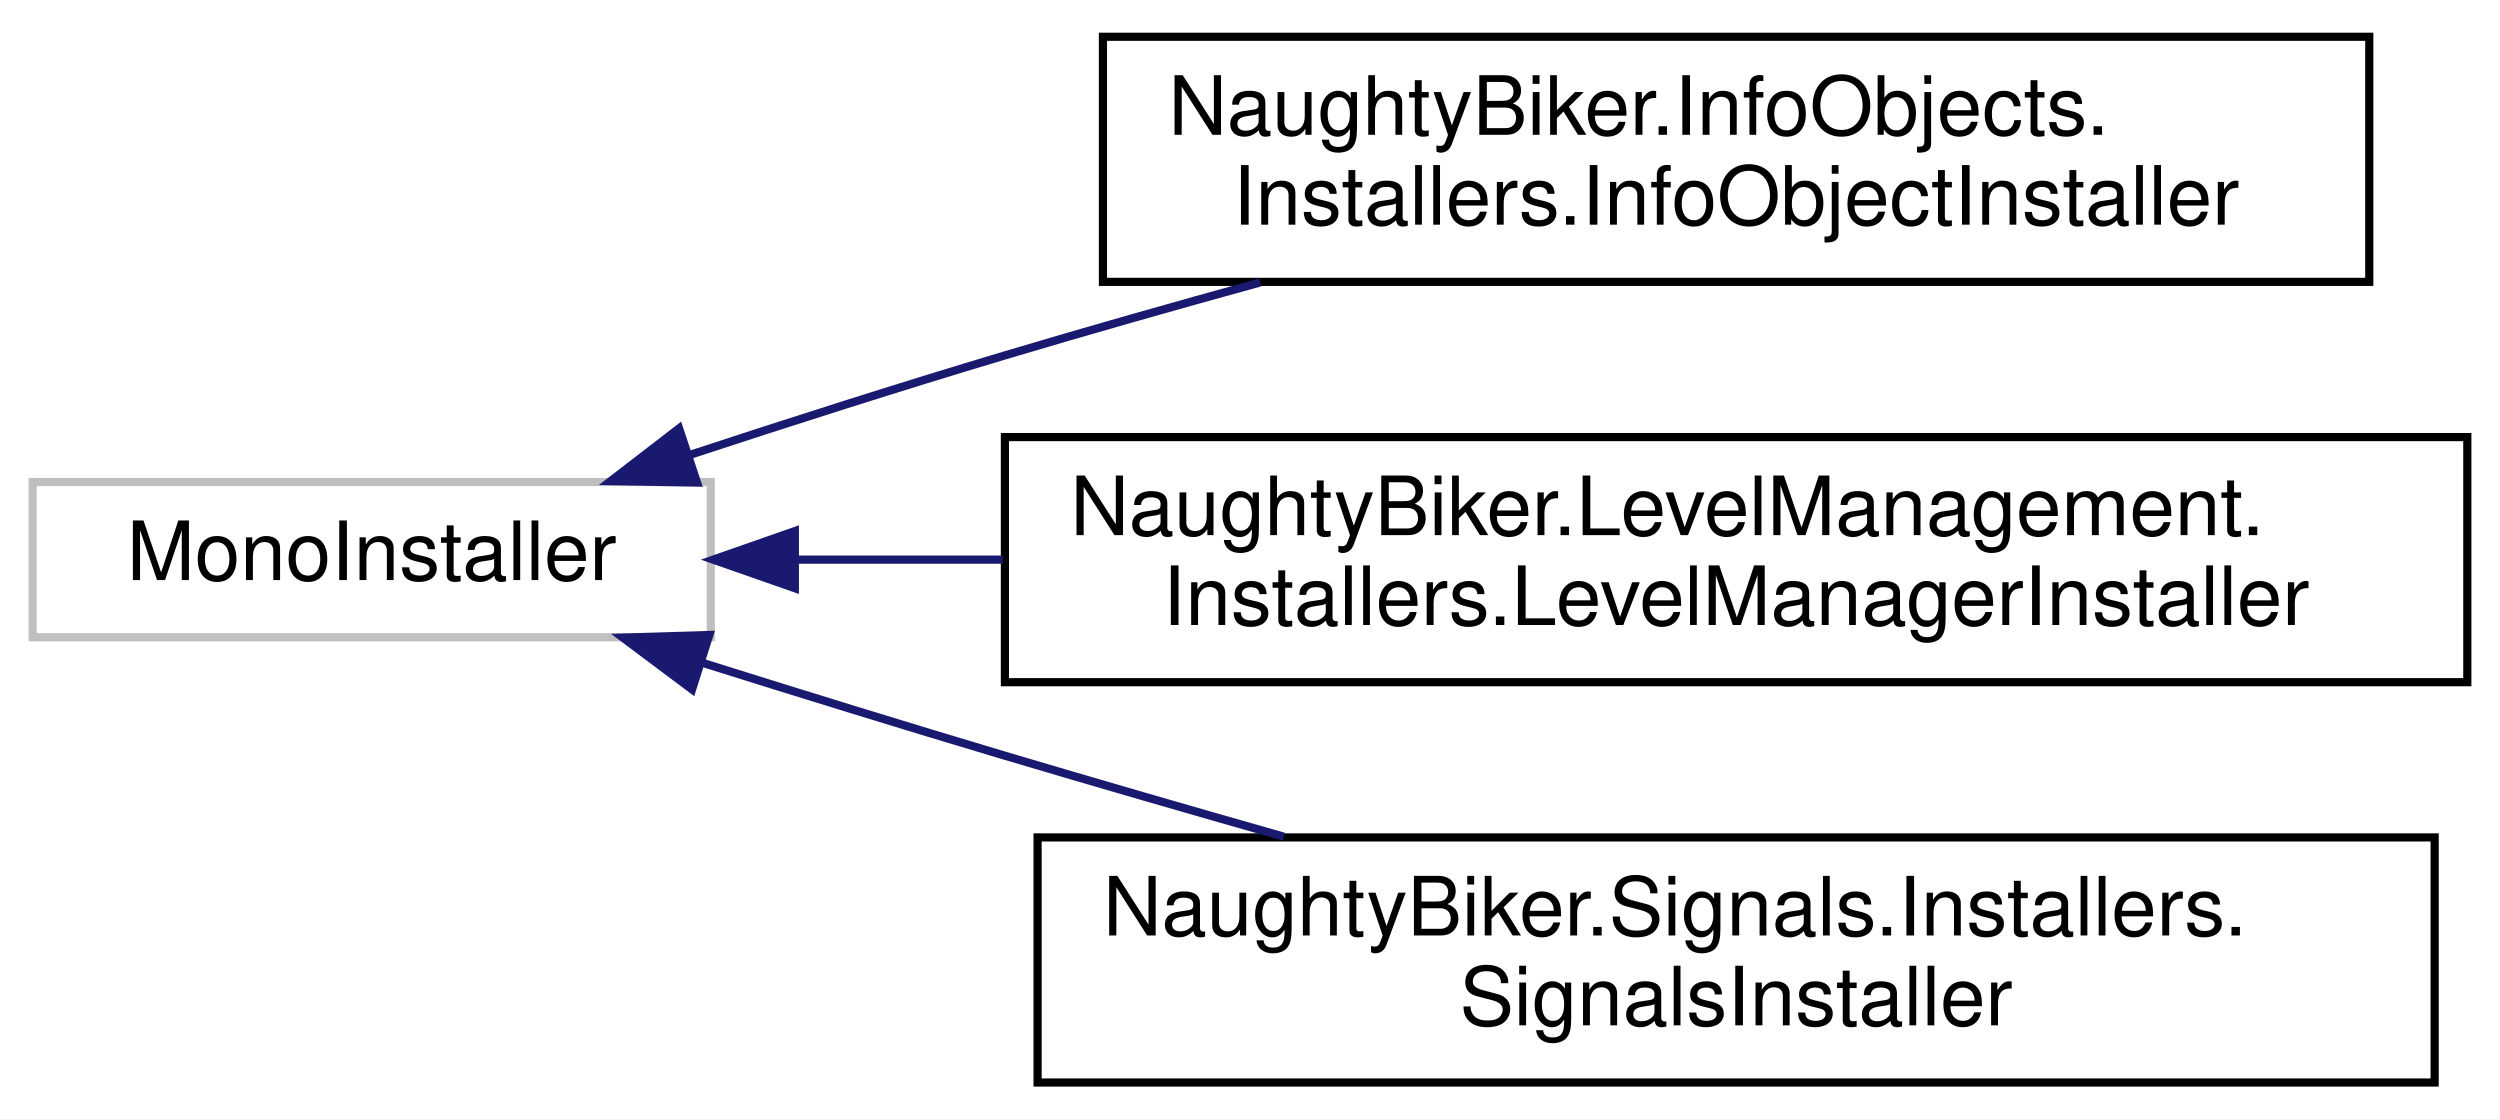
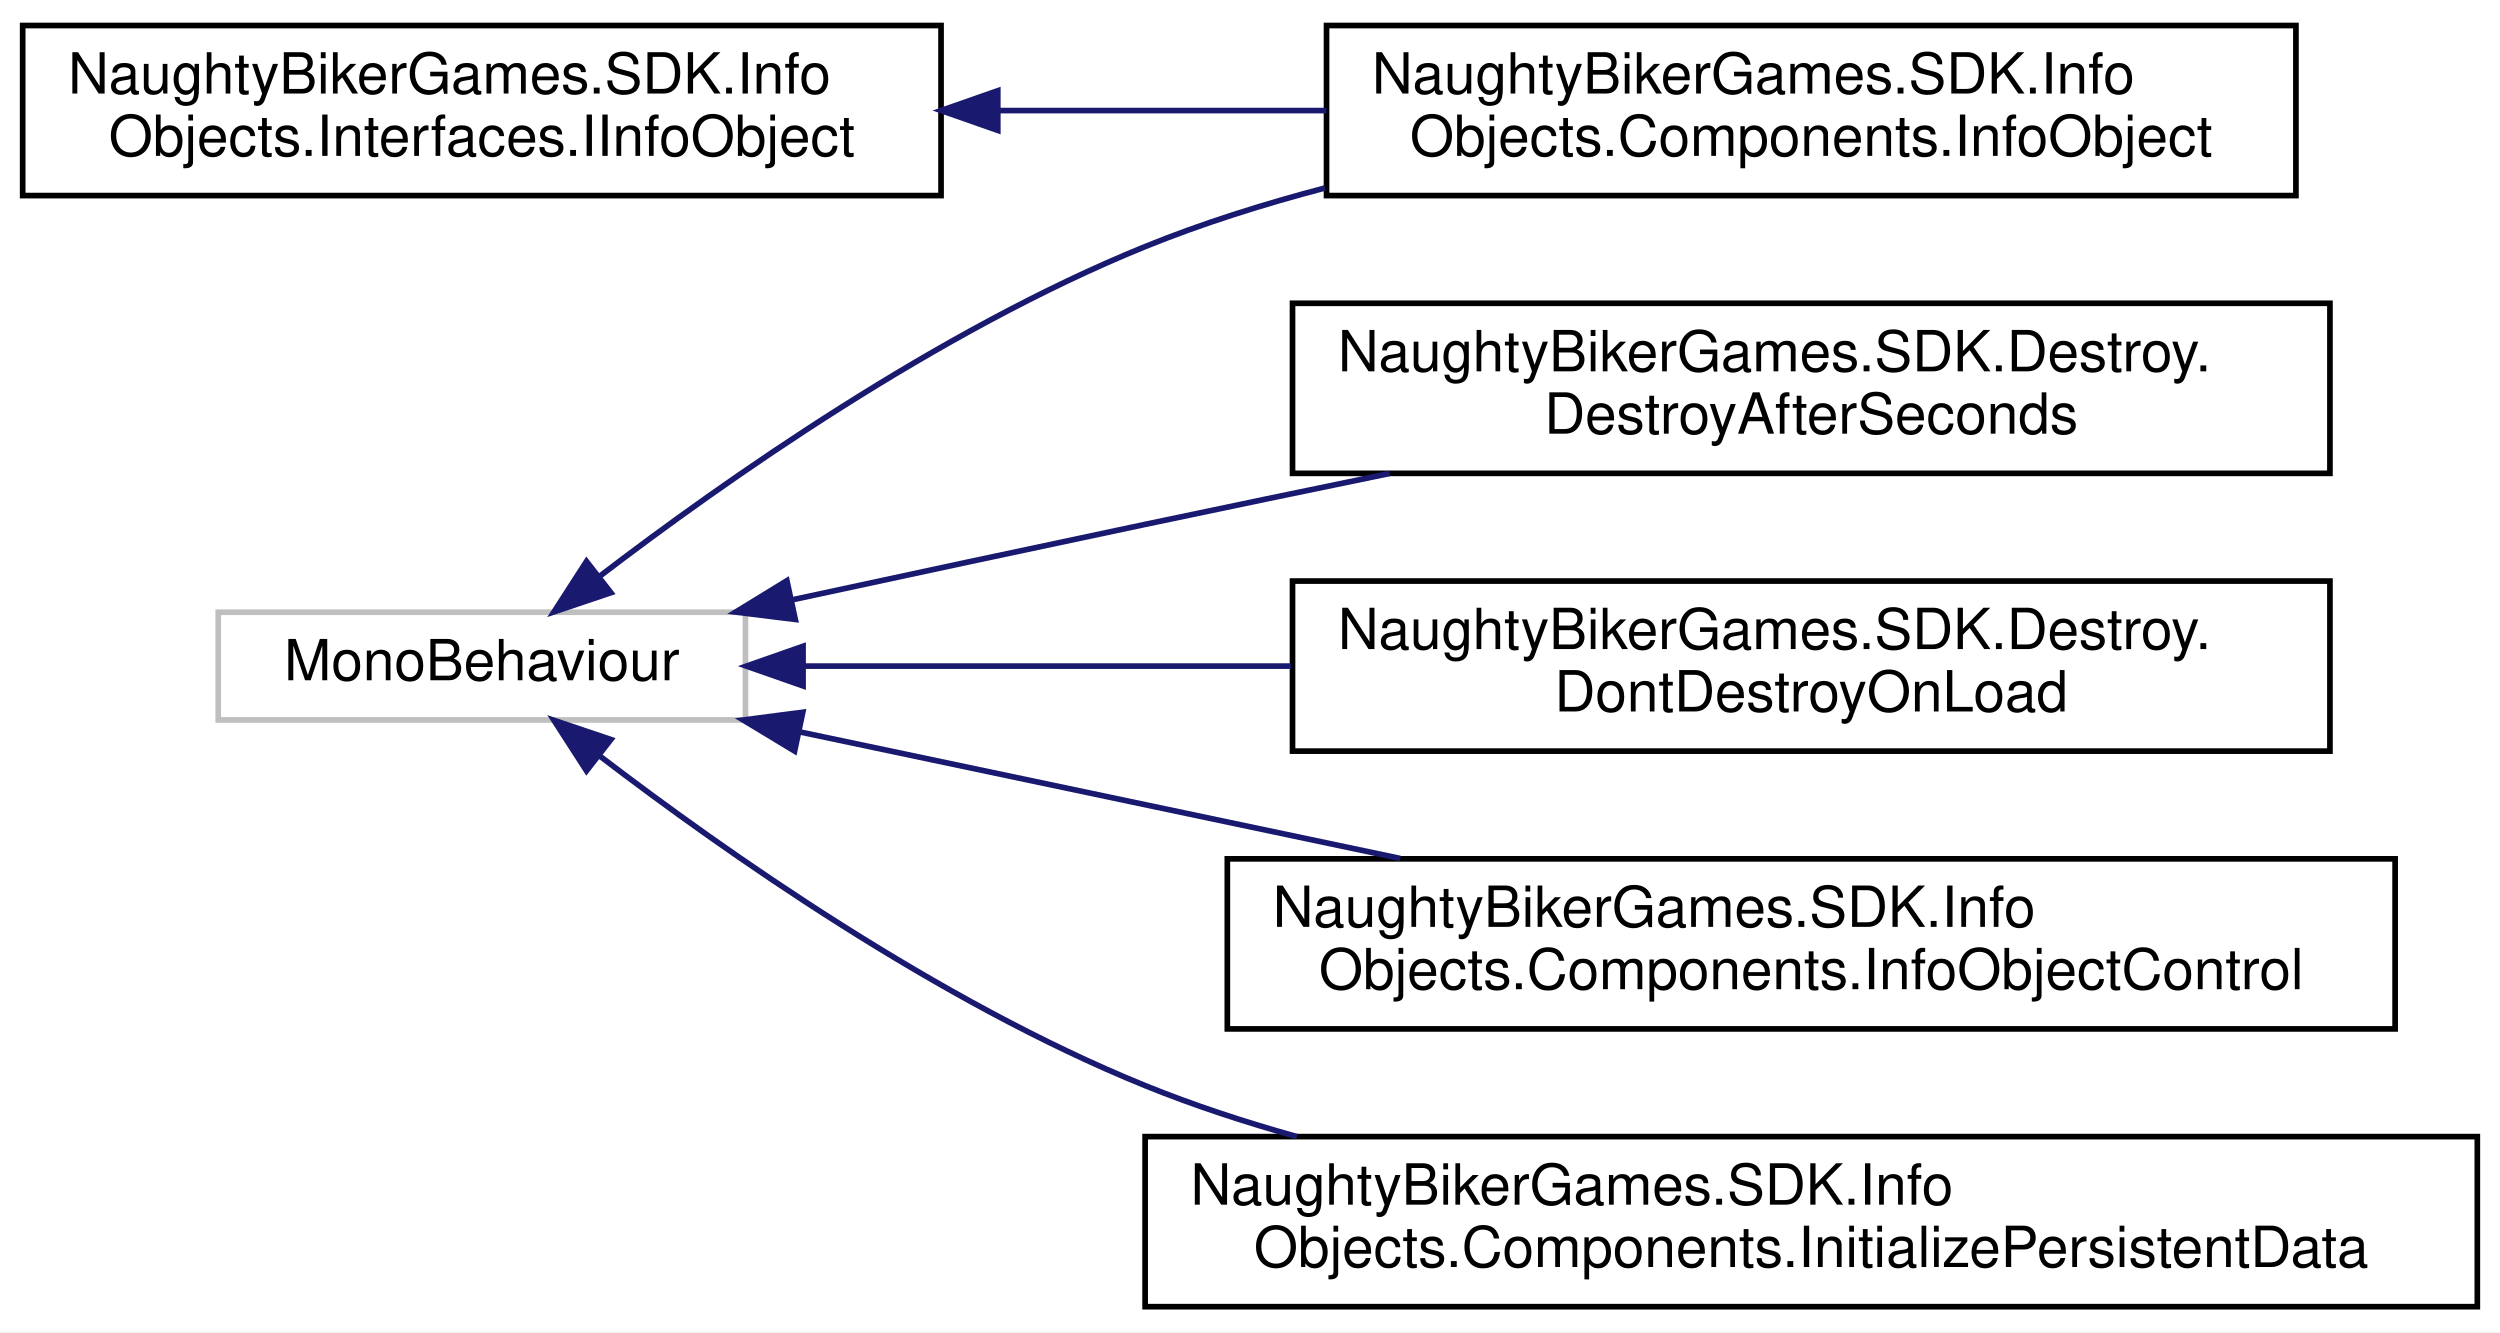
- <svg xmlns="http://www.w3.org/2000/svg" xmlns:xlink="http://www.w3.org/1999/xlink" width="306pt" height="137pt" viewBox="0.00 0.00 306.00 137.00">
-   <g id="graph0" class="graph" transform="scale(1 1) rotate(0) translate(4 133)">
-     <polygon fill="white" stroke="transparent" points="-4,4 -4,-133 302,-133 302,4 -4,4" />
+ <svg xmlns="http://www.w3.org/2000/svg" xmlns:xlink="http://www.w3.org/1999/xlink" width="441pt" height="235pt" viewBox="0.00 0.00 441.00 235.00">
+   <g id="graph0" class="graph" transform="scale(1 1) rotate(0) translate(4 231)">
+     <polygon fill="white" stroke="transparent" points="-4,4 -4,-231 437,-231 437,4 -4,4" />
    <g id="node1" class="node">
      <g id="a_node1">
-         <a xlink:title=" ">
-           <polygon fill="white" stroke="#bfbfbf" points="0,-55 0,-74 83,-74 83,-55 0,-55" />
-           <text text-anchor="middle" x="41.5" y="-62" font-family="Helvetica,sans-Serif" font-size="10.00">MonoInstaller</text>
+         <a xlink:href="d9/dda/interface_naughty_biker_games_1_1_s_d_k_1_1_info_objects_1_1_interfaces_1_1_i_info_object.html" target="_top" xlink:title=" ">
+           <polygon fill="white" stroke="black" points="0,-196.5 0,-226.5 162,-226.5 162,-196.5 0,-196.5" />
+           <text text-anchor="start" x="8" y="-214.5" font-family="Helvetica,sans-Serif" font-size="10.00">NaughtyBikerGames.SDK.Info</text>
+           <text text-anchor="middle" x="81" y="-203.5" font-family="Helvetica,sans-Serif" font-size="10.00">Objects.Interfaces.IInfoObject</text>
        </a>
      </g>
    </g>
    <g id="node2" class="node">
      <g id="a_node2">
-         <a xlink:href="dd/dcf/class_naughty_biker_1_1_info_objects_1_1_installers_1_1_info_object_installer.html" target="_top" xlink:title=" ">
-           <polygon fill="white" stroke="black" points="131,-98.5 131,-128.5 286,-128.5 286,-98.5 131,-98.5" />
-           <text text-anchor="start" x="139" y="-116.5" font-family="Helvetica,sans-Serif" font-size="10.00">NaughtyBiker.InfoObjects.</text>
-           <text text-anchor="middle" x="208.5" y="-105.5" font-family="Helvetica,sans-Serif" font-size="10.00">Installers.InfoObjectInstaller</text>
+         <a xlink:href="de/d5b/class_naughty_biker_games_1_1_s_d_k_1_1_info_objects_1_1_components_1_1_info_object.html" target="_top" xlink:title=" ">
+           <polygon fill="white" stroke="black" points="230,-196.5 230,-226.5 401,-226.5 401,-196.5 230,-196.5" />
+           <text text-anchor="start" x="238" y="-214.5" font-family="Helvetica,sans-Serif" font-size="10.00">NaughtyBikerGames.SDK.Info</text>
+           <text text-anchor="middle" x="315.5" y="-203.5" font-family="Helvetica,sans-Serif" font-size="10.00">Objects.Components.InfoObject</text>
        </a>
      </g>
    </g>
    <g id="edge1" class="edge">
-       <path fill="none" stroke="midnightblue" d="M80.25,-77.26C92.56,-81.31 106.32,-85.71 119,-89.5 129.07,-92.51 139.83,-95.56 150.25,-98.43" />
-       <polygon fill="midnightblue" stroke="midnightblue" points="81.32,-73.93 70.73,-74.11 79.12,-80.57 81.32,-73.93" />
+       <path fill="none" stroke="midnightblue" d="M172.16,-211.5C191.18,-211.5 211.18,-211.5 229.98,-211.5" />
+       <polygon fill="midnightblue" stroke="midnightblue" points="172.01,-208 162.01,-211.5 172.01,-215 172.01,-208" />
    </g>
    <g id="node3" class="node">
      <g id="a_node3">
-         <a xlink:href="d2/dee/class_naughty_biker_1_1_level_management_1_1_installers_1_1_level_manager_installer.html" target="_top" xlink:title=" ">
-           <polygon fill="white" stroke="black" points="119,-49.5 119,-79.5 298,-79.5 298,-49.5 119,-49.5" />
-           <text text-anchor="start" x="127" y="-67.5" font-family="Helvetica,sans-Serif" font-size="10.00">NaughtyBiker.LevelManagement.</text>
-           <text text-anchor="middle" x="208.5" y="-56.5" font-family="Helvetica,sans-Serif" font-size="10.00">Installers.LevelManagerInstaller</text>
+         <a xlink:title=" ">
+           <polygon fill="white" stroke="#bfbfbf" points="34.5,-104 34.5,-123 127.5,-123 127.5,-104 34.5,-104" />
+           <text text-anchor="middle" x="81" y="-111" font-family="Helvetica,sans-Serif" font-size="10.00">MonoBehaviour</text>
+         </a>
+       </g>
+     </g>
+     <g id="edge4" class="edge">
+       <path fill="none" stroke="midnightblue" d="M101.67,-129.26C123.81,-146.19 161.46,-172.67 198,-187.5 208.05,-191.58 218.87,-194.99 229.73,-197.84" />
+       <polygon fill="midnightblue" stroke="midnightblue" points="103.76,-126.45 93.72,-123.07 99.46,-131.97 103.76,-126.45" />
+     </g>
+     <g id="node4" class="node">
+       <g id="a_node4">
+         <a xlink:href="db/d26/class_naughty_biker_games_1_1_s_d_k_1_1_destroy_1_1_destroy_after_seconds.html" target="_top" xlink:title=" ">
+           <polygon fill="white" stroke="black" points="224,-147.5 224,-177.5 407,-177.5 407,-147.5 224,-147.5" />
+           <text text-anchor="start" x="232" y="-165.5" font-family="Helvetica,sans-Serif" font-size="10.00">NaughtyBikerGames.SDK.Destroy.</text>
+           <text text-anchor="middle" x="315.5" y="-154.5" font-family="Helvetica,sans-Serif" font-size="10.00">DestroyAfterSeconds</text>
        </a>
      </g>
    </g>
    <g id="edge2" class="edge">
-       <path fill="none" stroke="midnightblue" d="M93.29,-64.5C101.42,-64.5 110.03,-64.5 118.74,-64.5" />
-       <polygon fill="midnightblue" stroke="midnightblue" points="93.29,-61 83.29,-64.5 93.29,-68 93.29,-61" />
+       <path fill="none" stroke="midnightblue" d="M135.74,-125.19C155.33,-129.42 177.66,-134.21 198,-138.5 211.94,-141.44 226.83,-144.54 241.15,-147.49" />
+       <polygon fill="midnightblue" stroke="midnightblue" points="136.29,-121.73 125.77,-123.03 134.81,-128.57 136.29,-121.73" />
    </g>
-     <g id="node4" class="node">
-       <g id="a_node4">
-         <a xlink:href="da/db9/class_naughty_biker_1_1_signals_1_1_installers_1_1_signals_installer.html" target="_top" xlink:title=" ">
-           <polygon fill="white" stroke="black" points="123,-0.5 123,-30.5 294,-30.5 294,-0.5 123,-0.5" />
-           <text text-anchor="start" x="131" y="-18.5" font-family="Helvetica,sans-Serif" font-size="10.00">NaughtyBiker.Signals.Installers.</text>
-           <text text-anchor="middle" x="208.5" y="-7.5" font-family="Helvetica,sans-Serif" font-size="10.00">SignalsInstaller</text>
+     <g id="node5" class="node">
+       <g id="a_node5">
+         <a xlink:href="d5/da7/class_naughty_biker_games_1_1_s_d_k_1_1_destroy_1_1_dont_destroy_on_load.html" target="_top" xlink:title=" ">
+           <polygon fill="white" stroke="black" points="224,-98.5 224,-128.5 407,-128.5 407,-98.5 224,-98.5" />
+           <text text-anchor="start" x="232" y="-116.5" font-family="Helvetica,sans-Serif" font-size="10.00">NaughtyBikerGames.SDK.Destroy.</text>
+           <text text-anchor="middle" x="315.5" y="-105.5" font-family="Helvetica,sans-Serif" font-size="10.00">DontDestroyOnLoad</text>
        </a>
      </g>
    </g>
    <g id="edge3" class="edge">
-       <path fill="none" stroke="midnightblue" d="M81.89,-51.9C93.79,-48.16 106.91,-44.1 119,-40.5 130.02,-37.22 141.84,-33.8 153.14,-30.59" />
-       <polygon fill="midnightblue" stroke="midnightblue" points="80.71,-48.61 72.23,-54.96 82.82,-55.28 80.71,-48.61" />
+       <path fill="none" stroke="midnightblue" d="M137.95,-113.5C163.66,-113.5 194.8,-113.5 223.73,-113.5" />
+       <polygon fill="midnightblue" stroke="midnightblue" points="137.66,-110 127.66,-113.5 137.66,-117 137.66,-110" />
+     </g>
+     <g id="node6" class="node">
+       <g id="a_node6">
+         <a xlink:href="dc/d50/class_naughty_biker_games_1_1_s_d_k_1_1_info_objects_1_1_components_1_1_info_object_control.html" target="_top" xlink:title=" ">
+           <polygon fill="white" stroke="black" points="212.5,-49.5 212.5,-79.5 418.5,-79.5 418.5,-49.5 212.5,-49.5" />
+           <text text-anchor="start" x="220.5" y="-67.5" font-family="Helvetica,sans-Serif" font-size="10.00">NaughtyBikerGames.SDK.Info</text>
+           <text text-anchor="middle" x="315.5" y="-56.5" font-family="Helvetica,sans-Serif" font-size="10.00">Objects.Components.InfoObjectControl</text>
+         </a>
+       </g>
+     </g>
+     <g id="edge5" class="edge">
+       <path fill="none" stroke="midnightblue" d="M137.07,-101.89C168.75,-95.22 208.9,-86.76 242.99,-79.57" />
+       <polygon fill="midnightblue" stroke="midnightblue" points="136.17,-98.51 127.1,-103.99 137.61,-105.36 136.17,-98.51" />
+     </g>
+     <g id="node7" class="node">
+       <g id="a_node7">
+         <a xlink:href="d7/d1c/class_naughty_biker_games_1_1_s_d_k_1_1_info_objects_1_1_components_1_1_initialize_persistent_data.html" target="_top" xlink:title=" ">
+           <polygon fill="white" stroke="black" points="198,-0.5 198,-30.5 433,-30.5 433,-0.5 198,-0.5" />
+           <text text-anchor="start" x="206" y="-18.5" font-family="Helvetica,sans-Serif" font-size="10.00">NaughtyBikerGames.SDK.Info</text>
+           <text text-anchor="middle" x="315.5" y="-7.5" font-family="Helvetica,sans-Serif" font-size="10.00">Objects.Components.InitializePersistentData</text>
+         </a>
+       </g>
+     </g>
+     <g id="edge6" class="edge">
+       <path fill="none" stroke="midnightblue" d="M101.67,-97.74C123.81,-80.81 161.46,-54.33 198,-39.5 206.52,-36.04 215.59,-33.07 224.77,-30.5" />
+       <polygon fill="midnightblue" stroke="midnightblue" points="99.46,-95.03 93.72,-103.93 103.76,-100.55 99.46,-95.03" />
    </g>
  </g>
</svg>
